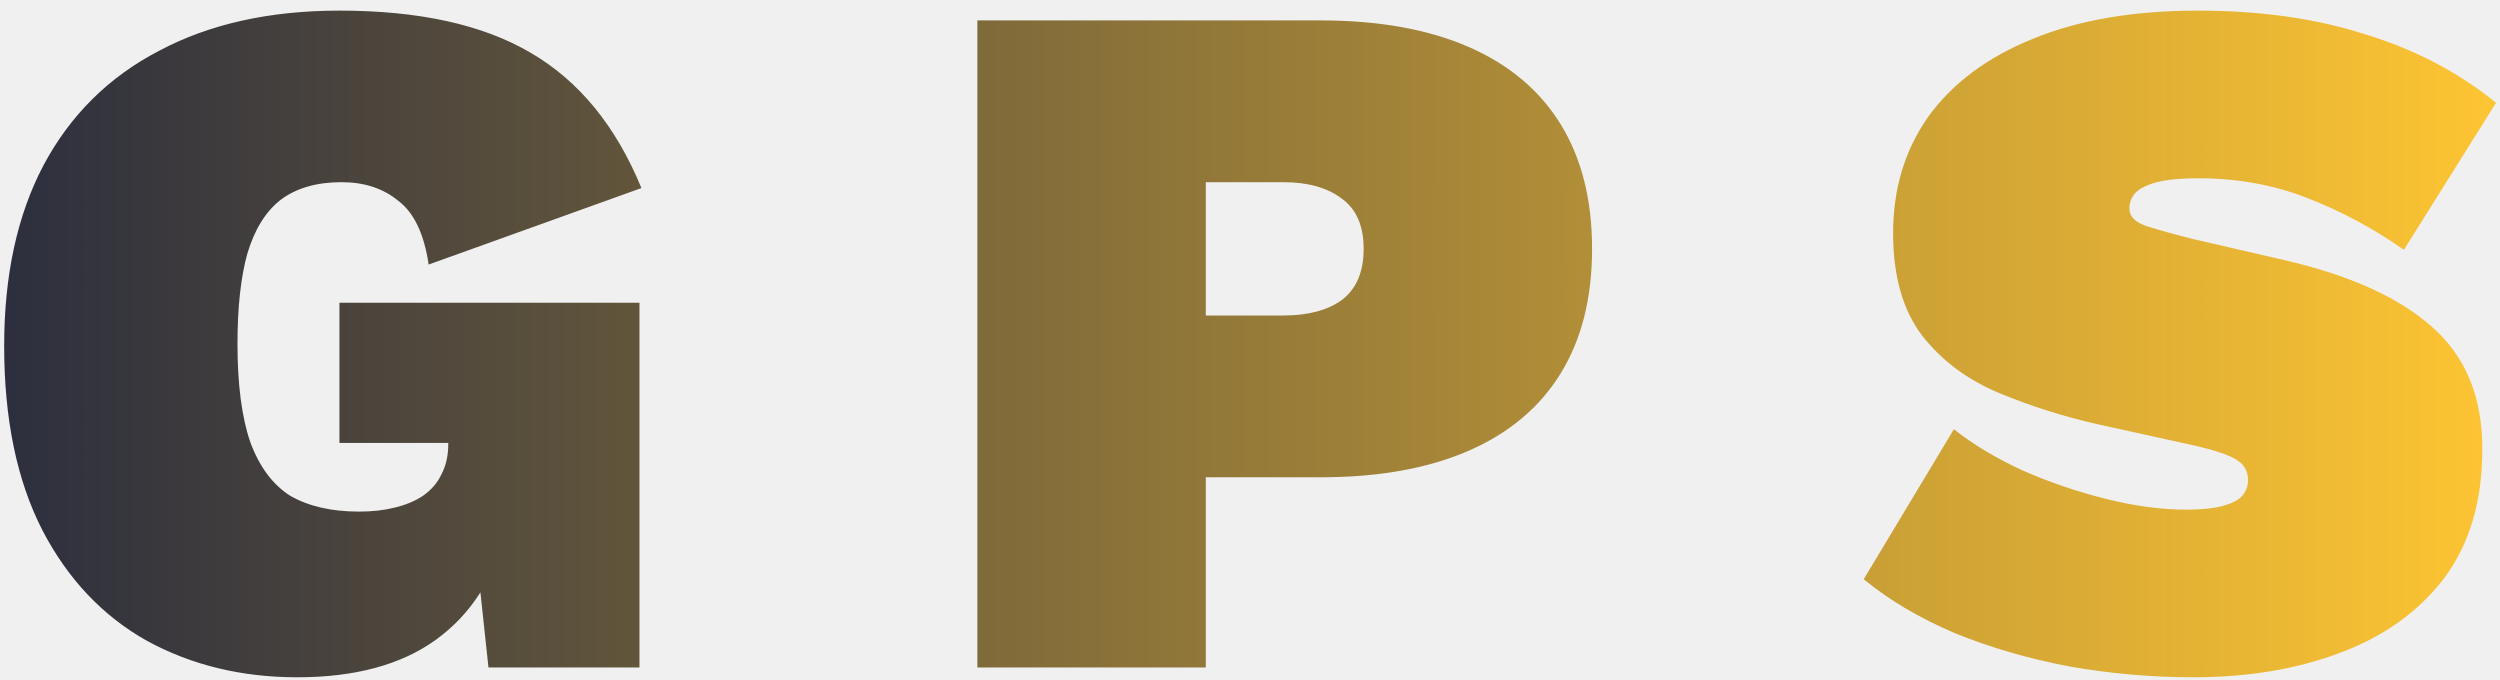
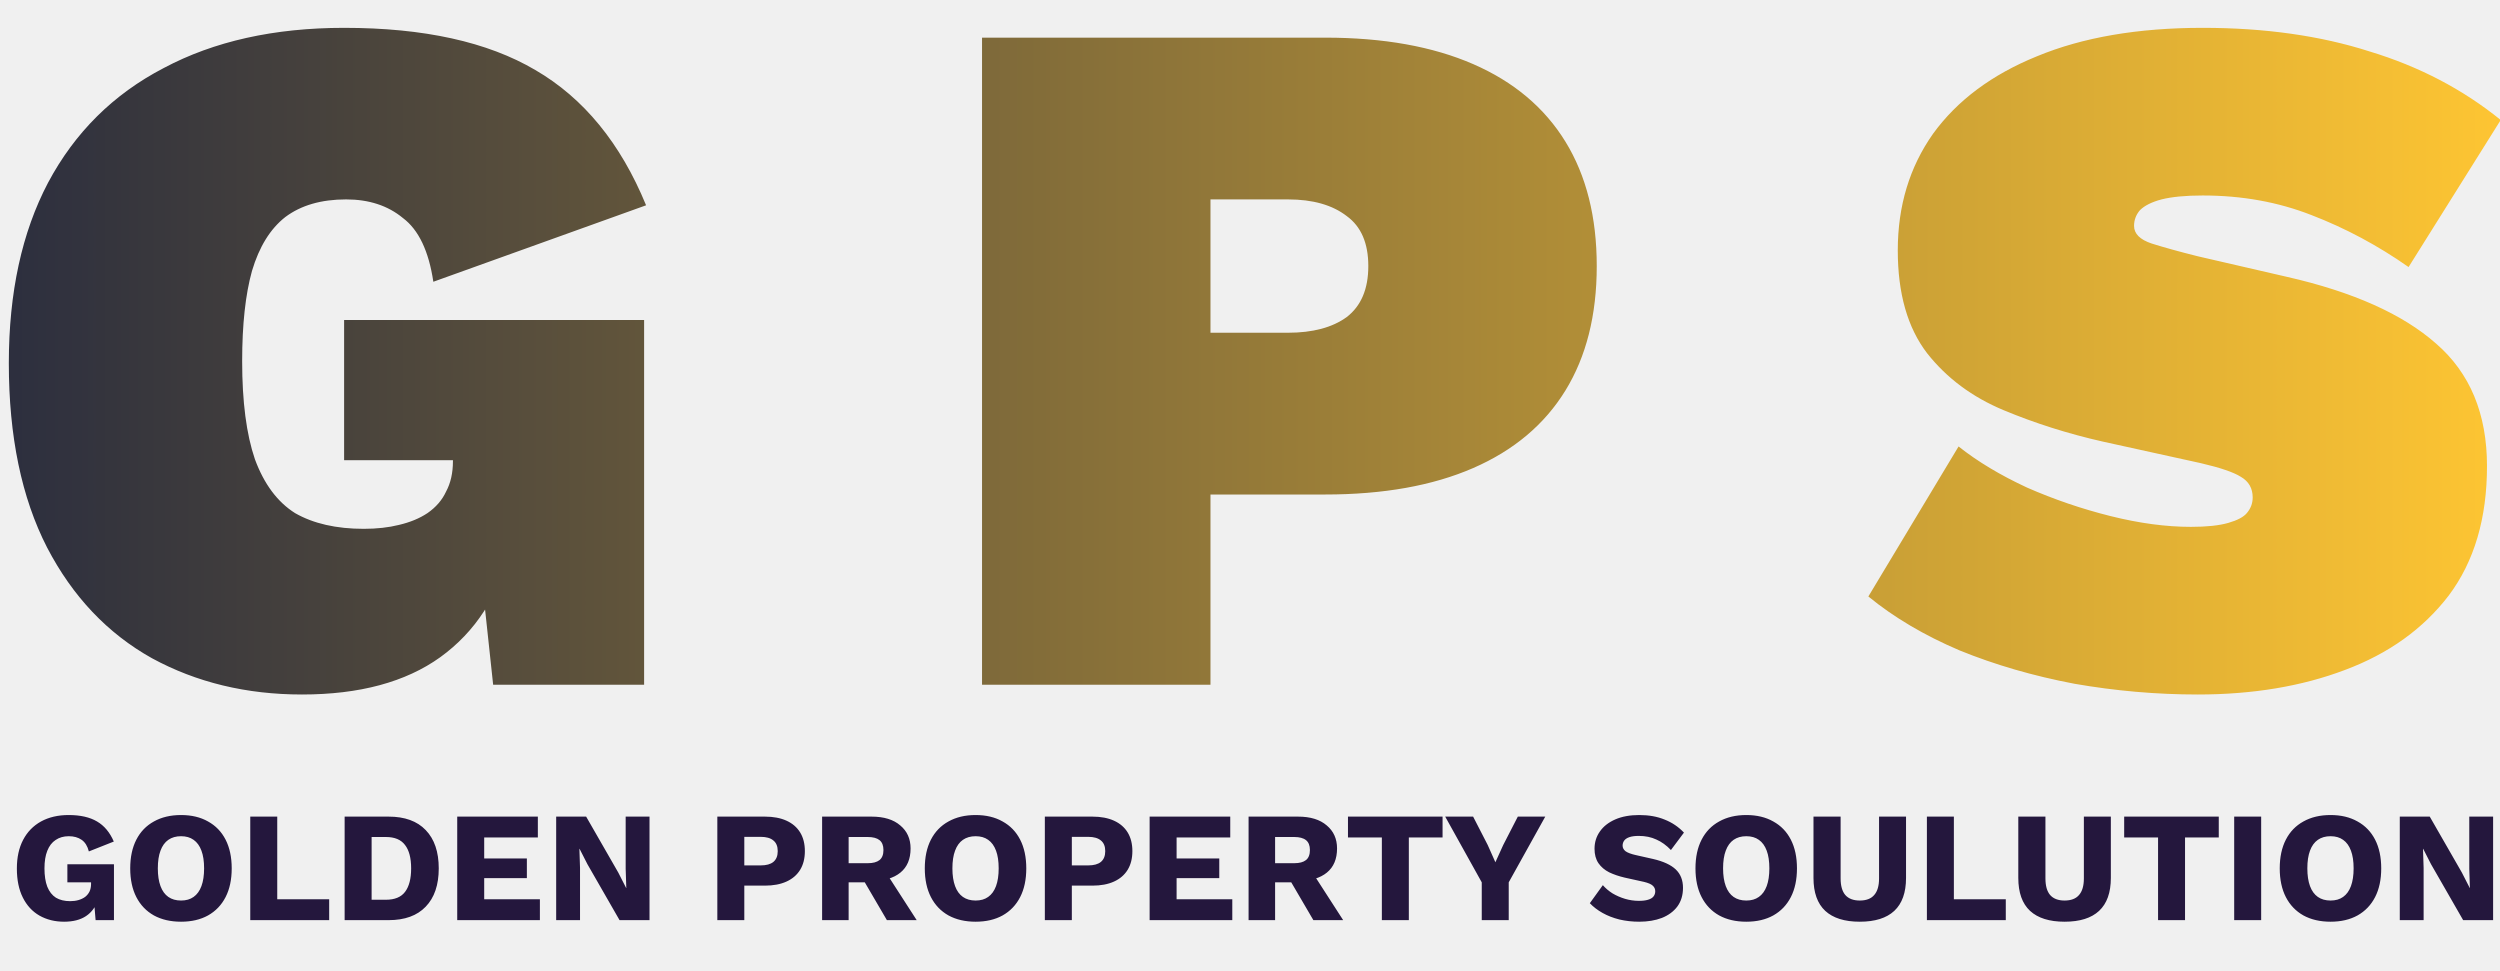
- <svg xmlns="http://www.w3.org/2000/svg" width="206" height="56" viewBox="0 0 206 56" fill="none">
-   <path d="M24.497 55.808C19.919 55.808 15.8 54.812 12.137 52.819C8.475 50.772 5.594 47.729 3.493 43.69C1.393 39.597 0.343 34.535 0.343 28.503C0.343 22.686 1.42 17.732 3.574 13.638C5.782 9.492 8.96 6.341 13.107 4.187C17.254 1.979 22.208 0.875 27.971 0.875C34.541 0.875 39.792 2.032 43.724 4.348C47.709 6.664 50.752 10.38 52.853 15.496L35.322 21.798C34.945 19.266 34.111 17.516 32.818 16.547C31.579 15.523 30.017 15.012 28.133 15.012C26.086 15.012 24.416 15.496 23.124 16.466C21.885 17.435 20.97 18.916 20.377 20.909C19.839 22.848 19.569 25.325 19.569 28.341C19.569 31.68 19.919 34.373 20.62 36.42C21.374 38.466 22.478 39.947 23.932 40.863C25.44 41.724 27.325 42.155 29.587 42.155C30.664 42.155 31.633 42.048 32.495 41.832C33.41 41.617 34.191 41.294 34.838 40.863C35.538 40.378 36.049 39.786 36.373 39.086C36.749 38.385 36.938 37.551 36.938 36.581V36.5H27.971V24.948H52.691V55H40.25L38.715 40.701L41.623 43.852C40.708 47.676 38.796 50.638 35.888 52.738C33.033 54.785 29.237 55.808 24.497 55.808ZM108.81 1.682C113.603 1.682 117.67 2.409 121.009 3.864C124.348 5.318 126.879 7.445 128.602 10.245C130.326 13.046 131.187 16.466 131.187 20.505C131.187 24.544 130.326 27.964 128.602 30.765C126.879 33.565 124.348 35.693 121.009 37.147C117.67 38.601 113.603 39.328 108.81 39.328H99.358V55H80.536V1.682H108.81ZM105.74 25.998C107.787 25.998 109.403 25.568 110.587 24.706C111.772 23.79 112.365 22.39 112.365 20.505C112.365 18.62 111.772 17.247 110.587 16.385C109.403 15.47 107.787 15.012 105.74 15.012H99.358V25.998H105.74ZM181.117 0.875C186.233 0.875 190.811 1.521 194.85 2.813C198.943 4.052 202.551 5.937 205.675 8.468L198.081 20.586C195.55 18.809 192.884 17.381 190.084 16.304C187.337 15.227 184.348 14.689 181.117 14.689C179.716 14.689 178.585 14.796 177.724 15.012C176.916 15.227 176.323 15.523 175.946 15.9C175.623 16.277 175.462 16.708 175.462 17.193C175.462 17.839 175.946 18.324 176.916 18.647C177.939 18.97 179.205 19.32 180.713 19.697L188.064 21.394C193.504 22.632 197.597 24.463 200.343 26.887C203.144 29.311 204.544 32.677 204.544 36.985C204.544 41.294 203.494 44.848 201.393 47.649C199.293 50.395 196.439 52.442 192.83 53.788C189.276 55.135 185.237 55.808 180.713 55.808C177.32 55.808 173.927 55.512 170.534 54.919C167.141 54.273 163.99 53.357 161.082 52.172C158.174 50.934 155.67 49.453 153.569 47.729L161.001 35.369C162.563 36.608 164.448 37.739 166.656 38.762C168.864 39.732 171.153 40.513 173.523 41.105C175.893 41.697 178.101 41.994 180.147 41.994C181.44 41.994 182.463 41.886 183.217 41.671C183.971 41.455 184.483 41.186 184.752 40.863C185.075 40.486 185.237 40.055 185.237 39.57C185.237 38.816 184.913 38.251 184.267 37.874C183.675 37.497 182.571 37.12 180.955 36.743L172.877 34.965C170.022 34.319 167.302 33.458 164.717 32.38C162.132 31.303 160.032 29.741 158.416 27.695C156.801 25.595 155.993 22.767 155.993 19.212C155.993 15.55 156.962 12.346 158.901 9.599C160.894 6.853 163.748 4.725 167.464 3.217C171.234 1.655 175.785 0.875 181.117 0.875Z" fill="url(#paint0_linear_3_828)" />
+ <svg xmlns="http://www.w3.org/2000/svg" width="206" height="80" viewBox="0 0 206 80" fill="none">
+   <g clip-path="url(#clip0_4_1086)">
+     <path d="M24.881 57.227C20.304 57.227 16.184 56.231 12.521 54.238C8.859 52.192 5.978 49.149 3.878 45.11C1.777 41.017 0.727 35.954 0.727 29.922C0.727 24.106 1.804 19.151 3.958 15.058C6.167 10.911 9.344 7.76 13.491 5.606C17.638 3.398 22.593 2.294 28.355 2.294C34.926 2.294 40.177 3.452 44.108 5.768C48.094 8.084 51.136 11.8 53.237 16.916L35.707 23.217C35.33 20.686 34.495 18.936 33.202 17.966C31.964 16.943 30.402 16.431 28.517 16.431C26.47 16.431 24.801 16.916 23.508 17.885C22.27 18.855 21.354 20.336 20.762 22.329C20.223 24.267 19.954 26.745 19.954 29.761C19.954 33.1 20.304 35.793 21.004 37.839C21.758 39.886 22.862 41.367 24.316 42.282C25.824 43.144 27.709 43.575 29.971 43.575C31.048 43.575 32.017 43.467 32.879 43.252C33.795 43.036 34.576 42.713 35.222 42.282C35.922 41.798 36.434 41.205 36.757 40.505C37.134 39.805 37.322 38.97 37.322 38.001V37.92H28.355V26.368H53.075V56.42H40.635L39.1 42.121L42.008 45.271C41.092 49.095 39.18 52.057 36.272 54.158C33.418 56.204 29.621 57.227 24.881 57.227ZM109.194 3.102C113.988 3.102 118.054 3.829 121.393 5.283C124.732 6.737 127.263 8.865 128.987 11.665C130.71 14.466 131.572 17.885 131.572 21.925C131.572 25.964 130.71 29.384 128.987 32.184C127.263 34.985 124.732 37.112 121.393 38.566C118.054 40.02 113.988 40.747 109.194 40.747H99.743V56.42H80.92V3.102H109.194ZM106.125 27.418C108.171 27.418 109.787 26.987 110.972 26.125C112.157 25.21 112.749 23.81 112.749 21.925C112.749 20.04 112.157 18.666 110.972 17.805C109.787 16.889 108.171 16.431 106.125 16.431H99.743V27.418H106.125ZM181.501 2.294C186.617 2.294 191.195 2.94 195.234 4.233C199.327 5.472 202.936 7.357 206.059 9.888L198.466 22.005C195.934 20.228 193.268 18.801 190.468 17.724C187.721 16.647 184.732 16.108 181.501 16.108C180.101 16.108 178.97 16.216 178.108 16.431C177.3 16.647 176.708 16.943 176.331 17.32C176.008 17.697 175.846 18.128 175.846 18.613C175.846 19.259 176.331 19.744 177.3 20.067C178.323 20.39 179.589 20.74 181.097 21.117L188.448 22.813C193.888 24.052 197.981 25.883 200.728 28.307C203.528 30.73 204.928 34.096 204.928 38.405C204.928 42.713 203.878 46.268 201.778 49.068C199.677 51.815 196.823 53.861 193.215 55.208C189.66 56.554 185.621 57.227 181.097 57.227C177.704 57.227 174.311 56.931 170.918 56.339C167.525 55.693 164.375 54.777 161.466 53.592C158.558 52.353 156.054 50.872 153.953 49.149L161.386 36.789C162.947 38.028 164.832 39.159 167.04 40.182C169.249 41.151 171.537 41.932 173.907 42.525C176.277 43.117 178.485 43.413 180.531 43.413C181.824 43.413 182.847 43.306 183.601 43.09C184.355 42.875 184.867 42.605 185.136 42.282C185.459 41.905 185.621 41.474 185.621 40.99C185.621 40.236 185.298 39.67 184.651 39.293C184.059 38.916 182.955 38.539 181.339 38.162L173.261 36.385C170.406 35.739 167.687 34.877 165.102 33.8C162.517 32.723 160.416 31.161 158.8 29.114C157.185 27.014 156.377 24.187 156.377 20.632C156.377 16.97 157.346 13.765 159.285 11.019C161.278 8.272 164.132 6.145 167.848 4.637C171.618 3.075 176.169 2.294 181.501 2.294Z" fill="url(#paint0_linear_4_1086)" />
+     <path d="M5.28 75.949C4.522 75.949 3.845 75.781 3.251 75.445C2.665 75.109 2.208 74.613 1.881 73.958C1.553 73.303 1.39 72.506 1.39 71.567C1.39 70.645 1.562 69.857 1.907 69.202C2.251 68.547 2.742 68.043 3.38 67.689C4.026 67.336 4.785 67.159 5.655 67.159C6.62 67.159 7.4 67.336 7.994 67.689C8.589 68.034 9.05 68.586 9.377 69.344L7.322 70.158C7.21 69.719 7.012 69.4 6.728 69.202C6.443 69.004 6.09 68.904 5.668 68.904C5.246 68.904 4.884 69.008 4.582 69.215C4.281 69.413 4.052 69.71 3.897 70.106C3.742 70.494 3.664 70.977 3.664 71.554C3.664 72.157 3.742 72.662 3.897 73.067C4.061 73.471 4.298 73.773 4.608 73.971C4.927 74.161 5.319 74.256 5.784 74.256C6.034 74.256 6.262 74.225 6.469 74.165C6.676 74.105 6.857 74.019 7.012 73.907C7.167 73.786 7.288 73.639 7.374 73.467C7.46 73.286 7.503 73.075 7.503 72.834V72.704H5.552V71.218H9.39V75.82H7.878L7.71 73.816L8.072 74.126C7.891 74.712 7.564 75.165 7.09 75.484C6.624 75.794 6.021 75.949 5.28 75.949ZM14.918 67.159C15.78 67.159 16.521 67.336 17.141 67.689C17.77 68.034 18.253 68.534 18.589 69.189C18.925 69.844 19.093 70.632 19.093 71.554C19.093 72.476 18.925 73.265 18.589 73.919C18.253 74.574 17.77 75.079 17.141 75.432C16.521 75.776 15.78 75.949 14.918 75.949C14.056 75.949 13.311 75.776 12.682 75.432C12.053 75.079 11.57 74.574 11.234 73.919C10.898 73.265 10.73 72.476 10.73 71.554C10.73 70.632 10.898 69.844 11.234 69.189C11.57 68.534 12.053 68.034 12.682 67.689C13.311 67.336 14.056 67.159 14.918 67.159ZM14.918 68.904C14.504 68.904 14.155 69.004 13.871 69.202C13.587 69.4 13.371 69.697 13.225 70.094C13.078 70.481 13.005 70.968 13.005 71.554C13.005 72.132 13.078 72.618 13.225 73.015C13.371 73.411 13.587 73.708 13.871 73.907C14.155 74.105 14.504 74.204 14.918 74.204C15.332 74.204 15.676 74.105 15.952 73.907C16.236 73.708 16.452 73.411 16.598 73.015C16.745 72.618 16.818 72.132 16.818 71.554C16.818 70.968 16.745 70.481 16.598 70.094C16.452 69.697 16.236 69.4 15.952 69.202C15.676 69.004 15.332 68.904 14.918 68.904ZM22.845 74.1H27.124V75.82H20.622V67.289H22.845V74.1ZM32.017 67.289C33.352 67.289 34.373 67.659 35.08 68.4C35.795 69.141 36.153 70.193 36.153 71.554C36.153 72.916 35.795 73.967 35.08 74.708C34.373 75.449 33.352 75.82 32.017 75.82H28.398V67.289H32.017ZM31.797 74.139C32.521 74.139 33.047 73.924 33.374 73.493C33.71 73.053 33.878 72.407 33.878 71.554C33.878 70.701 33.71 70.059 33.374 69.628C33.047 69.189 32.521 68.969 31.797 68.969H30.621V74.139H31.797ZM37.675 75.82V67.289H44.319V69.008H39.898V70.74H43.414V72.356H39.898V74.1H44.487V75.82H37.675ZM53.52 67.289V75.82H51.051L48.401 71.205L47.755 69.939H47.742L47.794 71.515V75.82H45.829V67.289H48.298L50.948 71.903L51.594 73.17H51.607L51.555 71.593V67.289H53.52ZM63.025 67.289C63.723 67.289 64.317 67.401 64.808 67.625C65.3 67.849 65.674 68.172 65.933 68.594C66.192 69.016 66.321 69.529 66.321 70.132C66.321 70.736 66.192 71.248 65.933 71.671C65.674 72.093 65.3 72.416 64.808 72.64C64.317 72.864 63.723 72.976 63.025 72.976H61.331V75.82H59.108V67.289H63.025ZM62.676 71.309C63.141 71.309 63.49 71.214 63.723 71.024C63.964 70.826 64.085 70.529 64.085 70.132C64.085 69.736 63.964 69.443 63.723 69.253C63.49 69.055 63.141 68.956 62.676 68.956H61.331V71.309H62.676ZM71.814 67.289C72.83 67.289 73.619 67.53 74.179 68.013C74.748 68.487 75.032 69.12 75.032 69.913C75.032 70.783 74.752 71.447 74.192 71.903C73.632 72.36 72.843 72.588 71.827 72.588L71.62 72.704H69.927V75.82H67.742V67.289H71.814ZM71.503 71.128C71.934 71.128 72.257 71.041 72.473 70.869C72.688 70.697 72.796 70.421 72.796 70.042C72.796 69.671 72.688 69.4 72.473 69.228C72.257 69.055 71.934 68.969 71.503 68.969H69.927V71.128H71.503ZM72.809 71.593L75.536 75.82H73.08L70.896 72.084L72.809 71.593ZM80.391 67.159C81.253 67.159 81.994 67.336 82.614 67.689C83.243 68.034 83.726 68.534 84.062 69.189C84.398 69.844 84.566 70.632 84.566 71.554C84.566 72.476 84.398 73.265 84.062 73.919C83.726 74.574 83.243 75.079 82.614 75.432C81.994 75.776 81.253 75.949 80.391 75.949C79.529 75.949 78.784 75.776 78.155 75.432C77.526 75.079 77.043 74.574 76.707 73.919C76.371 73.265 76.203 72.476 76.203 71.554C76.203 70.632 76.371 69.844 76.707 69.189C77.043 68.534 77.526 68.034 78.155 67.689C78.784 67.336 79.529 67.159 80.391 67.159ZM80.391 68.904C79.978 68.904 79.629 69.004 79.344 69.202C79.06 69.4 78.844 69.697 78.698 70.094C78.552 70.481 78.478 70.968 78.478 71.554C78.478 72.132 78.552 72.618 78.698 73.015C78.844 73.411 79.06 73.708 79.344 73.907C79.629 74.105 79.978 74.204 80.391 74.204C80.805 74.204 81.15 74.105 81.425 73.907C81.71 73.708 81.925 73.411 82.072 73.015C82.218 72.618 82.291 72.132 82.291 71.554C82.291 70.968 82.218 70.481 82.072 70.094C81.925 69.697 81.71 69.4 81.425 69.202C81.15 69.004 80.805 68.904 80.391 68.904ZM90.012 67.289C90.71 67.289 91.304 67.401 91.795 67.625C92.287 67.849 92.661 68.172 92.92 68.594C93.178 69.016 93.308 69.529 93.308 70.132C93.308 70.736 93.178 71.248 92.92 71.671C92.661 72.093 92.287 72.416 91.795 72.64C91.304 72.864 90.71 72.976 90.012 72.976H88.319V75.82H86.095V67.289H90.012ZM89.663 71.309C90.128 71.309 90.477 71.214 90.71 71.024C90.951 70.826 91.072 70.529 91.072 70.132C91.072 69.736 90.951 69.443 90.71 69.253C90.477 69.055 90.128 68.956 89.663 68.956H88.319V71.309H89.663ZM94.729 75.82V67.289H101.373V69.008H96.952V70.74H100.468V72.356H96.952V74.1H101.541V75.82H94.729ZM106.955 67.289C107.972 67.289 108.76 67.53 109.32 68.013C109.889 68.487 110.173 69.12 110.173 69.913C110.173 70.783 109.893 71.447 109.333 71.903C108.773 72.36 107.985 72.588 106.968 72.588L106.761 72.704H105.068V75.82H102.883V67.289H106.955ZM106.645 71.128C107.075 71.128 107.399 71.041 107.614 70.869C107.829 70.697 107.937 70.421 107.937 70.042C107.937 69.671 107.829 69.4 107.614 69.228C107.399 69.055 107.075 68.969 106.645 68.969H105.068V71.128H106.645ZM107.95 71.593L110.677 75.82H108.222L106.037 72.084L107.95 71.593ZM118.867 67.289V69.008H116.088V75.82H113.865V69.008H111.073V67.289H118.867ZM127.33 67.289L124.319 72.704V75.82H122.096V72.704L119.084 67.289H121.385L122.587 69.628L123.22 71.05L123.866 69.628L125.068 67.289H127.33ZM135.073 67.159C135.866 67.159 136.564 67.284 137.167 67.534C137.779 67.776 138.309 68.133 138.757 68.607L137.684 70.042C137.314 69.654 136.913 69.365 136.482 69.176C136.06 68.978 135.577 68.879 135.034 68.879C134.716 68.879 134.457 68.913 134.259 68.982C134.061 69.051 133.919 69.146 133.832 69.266C133.746 69.387 133.703 69.525 133.703 69.68C133.703 69.861 133.785 70.016 133.949 70.145C134.121 70.266 134.397 70.369 134.776 70.456L136.211 70.779C137.064 70.977 137.688 71.266 138.085 71.645C138.481 72.024 138.679 72.528 138.679 73.157C138.679 73.76 138.524 74.273 138.214 74.695C137.904 75.109 137.477 75.423 136.934 75.639C136.392 75.845 135.771 75.949 135.073 75.949C134.504 75.949 133.962 75.888 133.445 75.768C132.928 75.639 132.462 75.458 132.049 75.225C131.635 74.992 131.286 74.725 131.002 74.424L132.074 72.937C132.29 73.187 132.553 73.411 132.863 73.609C133.182 73.799 133.526 73.95 133.897 74.062C134.276 74.174 134.66 74.23 135.047 74.23C135.349 74.23 135.599 74.2 135.797 74.139C136.004 74.079 136.155 73.989 136.249 73.868C136.344 73.747 136.392 73.605 136.392 73.441C136.392 73.26 136.327 73.109 136.198 72.989C136.068 72.86 135.823 72.752 135.461 72.666L133.884 72.317C133.402 72.205 132.971 72.058 132.592 71.877C132.221 71.688 131.928 71.438 131.713 71.128C131.497 70.809 131.389 70.412 131.389 69.939C131.389 69.404 131.536 68.93 131.829 68.517C132.122 68.094 132.544 67.763 133.096 67.521C133.647 67.28 134.306 67.159 135.073 67.159ZM143.895 67.159C144.757 67.159 145.498 67.336 146.118 67.689C146.747 68.034 147.23 68.534 147.566 69.189C147.902 69.844 148.07 70.632 148.07 71.554C148.07 72.476 147.902 73.265 147.566 73.919C147.23 74.574 146.747 75.079 146.118 75.432C145.498 75.776 144.757 75.949 143.895 75.949C143.034 75.949 142.288 75.776 141.659 75.432C141.03 75.079 140.548 74.574 140.212 73.919C139.875 73.265 139.707 72.476 139.707 71.554C139.707 70.632 139.875 69.844 140.212 69.189C140.548 68.534 141.03 68.034 141.659 67.689C142.288 67.336 143.034 67.159 143.895 67.159ZM143.895 68.904C143.482 68.904 143.133 69.004 142.848 69.202C142.564 69.4 142.349 69.697 142.202 70.094C142.056 70.481 141.982 70.968 141.982 71.554C141.982 72.132 142.056 72.618 142.202 73.015C142.349 73.411 142.564 73.708 142.848 73.907C143.133 74.105 143.482 74.204 143.895 74.204C144.309 74.204 144.654 74.105 144.929 73.907C145.214 73.708 145.429 73.411 145.576 73.015C145.722 72.618 145.795 72.132 145.795 71.554C145.795 70.968 145.722 70.481 145.576 70.094C145.429 69.697 145.214 69.4 144.929 69.202C144.654 69.004 144.309 68.904 143.895 68.904ZM157.057 67.289V72.343C157.057 73.549 156.734 74.454 156.088 75.057C155.45 75.651 154.502 75.949 153.244 75.949C151.995 75.949 151.047 75.651 150.401 75.057C149.754 74.454 149.431 73.549 149.431 72.343V67.289H151.667V72.381C151.667 72.993 151.797 73.45 152.055 73.751C152.322 74.053 152.719 74.204 153.244 74.204C153.779 74.204 154.175 74.053 154.433 73.751C154.701 73.45 154.834 72.993 154.834 72.381V67.289H157.057ZM160.999 74.1H165.277V75.82H158.776V67.289H160.999V74.1ZM173.934 67.289V72.343C173.934 73.549 173.611 74.454 172.964 75.057C172.327 75.651 171.379 75.949 170.121 75.949C168.871 75.949 167.923 75.651 167.277 75.057C166.631 74.454 166.308 73.549 166.308 72.343V67.289H168.544V72.381C168.544 72.993 168.673 73.45 168.932 73.751C169.199 74.053 169.595 74.204 170.121 74.204C170.655 74.204 171.051 74.053 171.31 73.751C171.577 73.45 171.711 72.993 171.711 72.381V67.289H173.934ZM182.826 67.289V69.008H180.047V75.82H177.824V69.008H175.032V67.289H182.826ZM186.32 67.289V75.82H184.097V67.289H186.32ZM192.038 67.159C192.899 67.159 193.64 67.336 194.261 67.689C194.89 68.034 195.372 68.534 195.709 69.189C196.045 69.844 196.213 70.632 196.213 71.554C196.213 72.476 196.045 73.265 195.709 73.919C195.372 74.574 194.89 75.079 194.261 75.432C193.64 75.776 192.899 75.949 192.038 75.949C191.176 75.949 190.431 75.776 189.802 75.432C189.173 75.079 188.69 74.574 188.354 73.919C188.018 73.265 187.85 72.476 187.85 71.554C187.85 70.632 188.018 69.844 188.354 69.189C188.69 68.534 189.173 68.034 189.802 67.689C190.431 67.336 191.176 67.159 192.038 67.159ZM192.038 68.904C191.624 68.904 191.275 69.004 190.991 69.202C190.706 69.4 190.491 69.697 190.344 70.094C190.198 70.481 190.125 70.968 190.125 71.554C190.125 72.132 190.198 72.618 190.344 73.015C190.491 73.411 190.706 73.708 190.991 73.907C191.275 74.105 191.624 74.204 192.038 74.204C192.451 74.204 192.796 74.105 193.072 73.907C193.356 73.708 193.571 73.411 193.718 73.015C193.864 72.618 193.938 72.132 193.938 71.554C193.938 70.968 193.864 70.481 193.718 70.094C193.571 69.697 193.356 69.4 193.072 69.202C192.796 69.004 192.451 68.904 192.038 68.904ZM205.432 67.289V75.82H202.964L200.314 71.205L199.668 69.939H199.655L199.706 71.515V75.82H197.742V67.289H200.211L202.86 71.903L203.507 73.17H203.519L203.468 71.593V67.289H205.432Z" fill="#24173D" />
+   </g>
  <defs>
-     <linearGradient id="paint0_linear_3_828" x1="-2" y1="27.5" x2="207" y2="27.5" gradientUnits="userSpaceOnUse">
+     <linearGradient id="paint0_linear_4_1086" x1="-1.616" y1="28.92" x2="207.384" y2="28.92" gradientUnits="userSpaceOnUse">
      <stop stop-color="#2A2D3E" />
      <stop offset="1" stop-color="#FFC633" />
    </linearGradient>
+     <clipPath id="clip0_4_1086">
+       <rect width="206" height="80" fill="white" />
+     </clipPath>
  </defs>
</svg>
